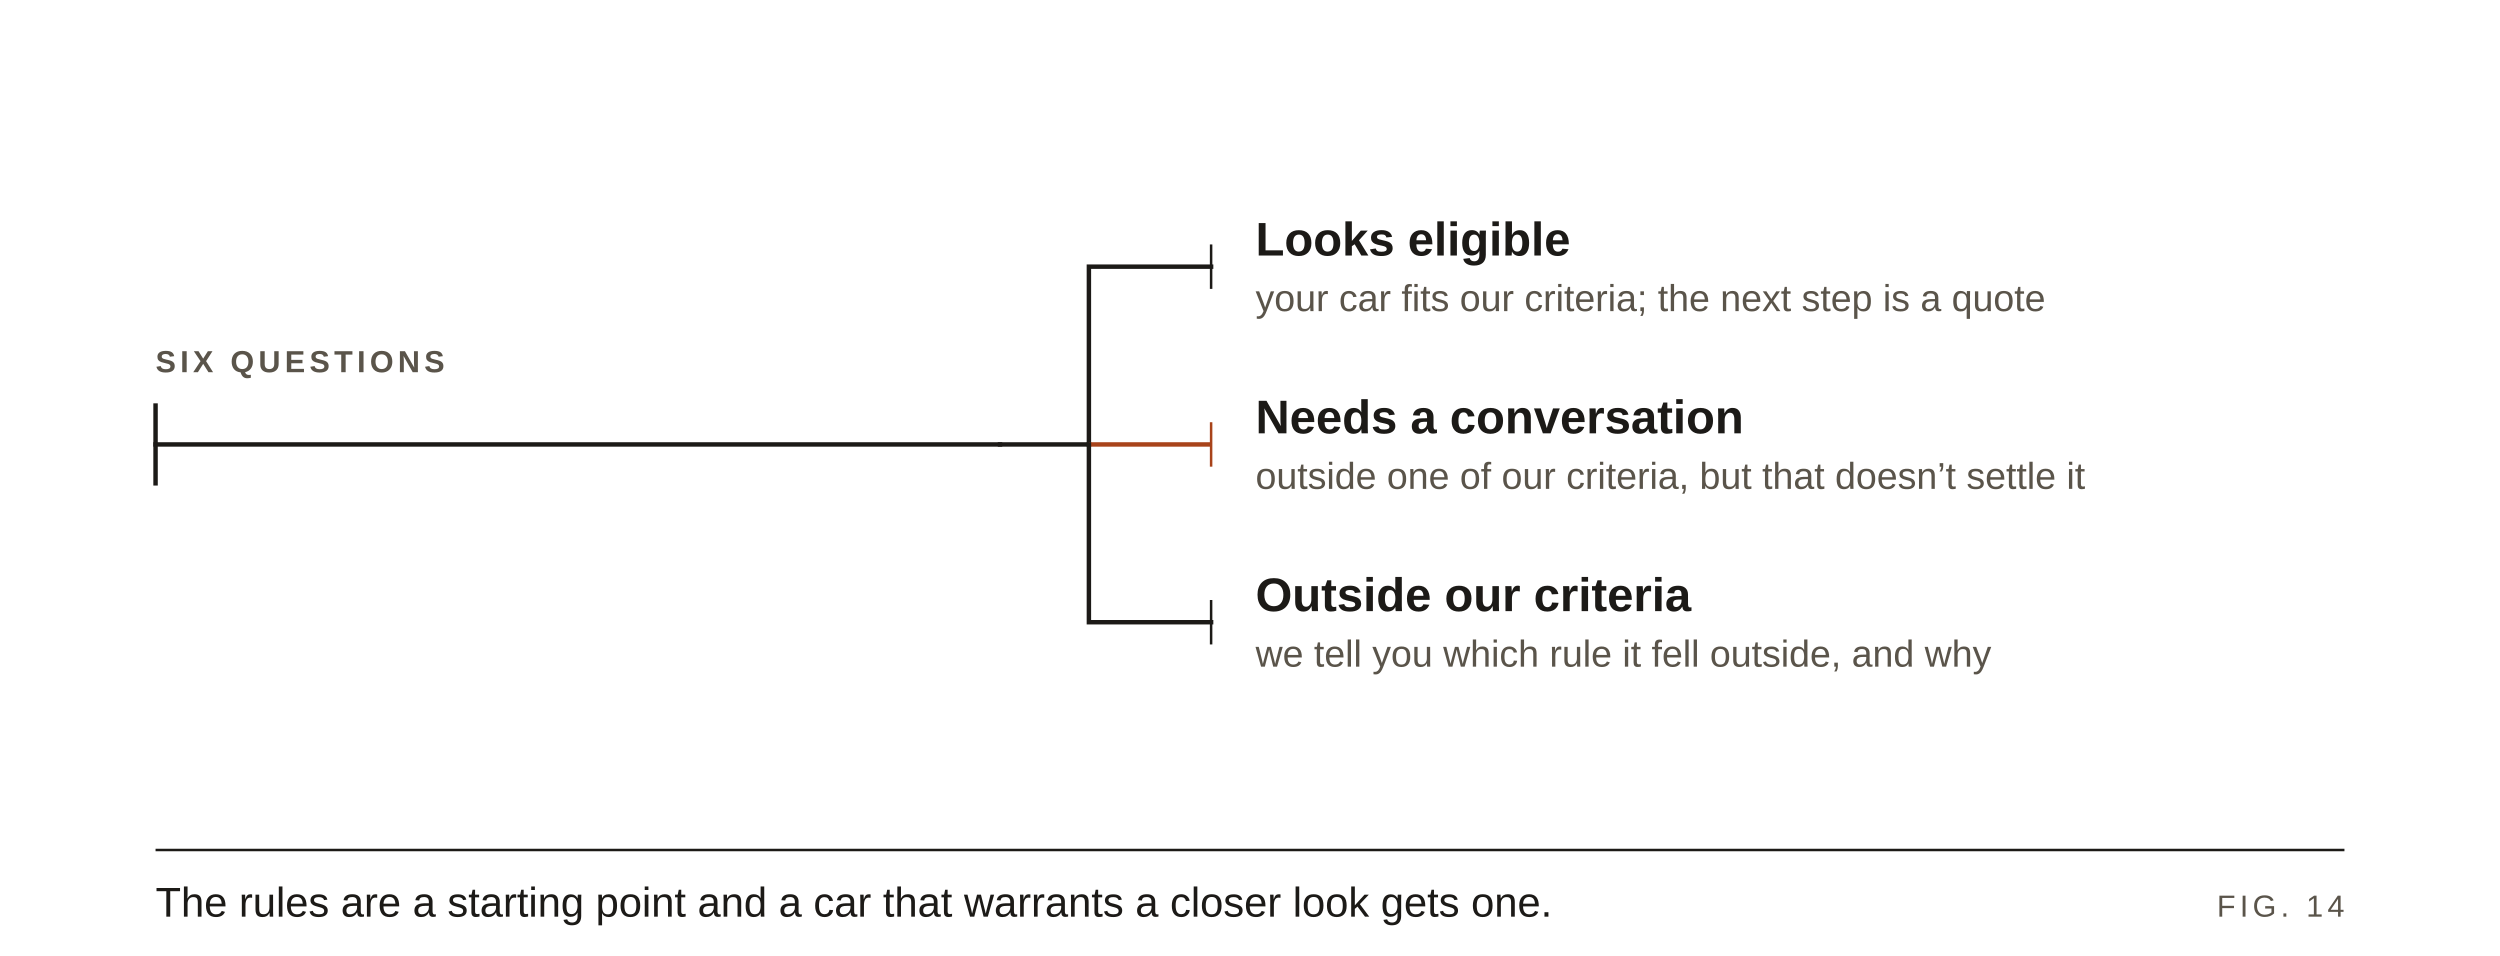
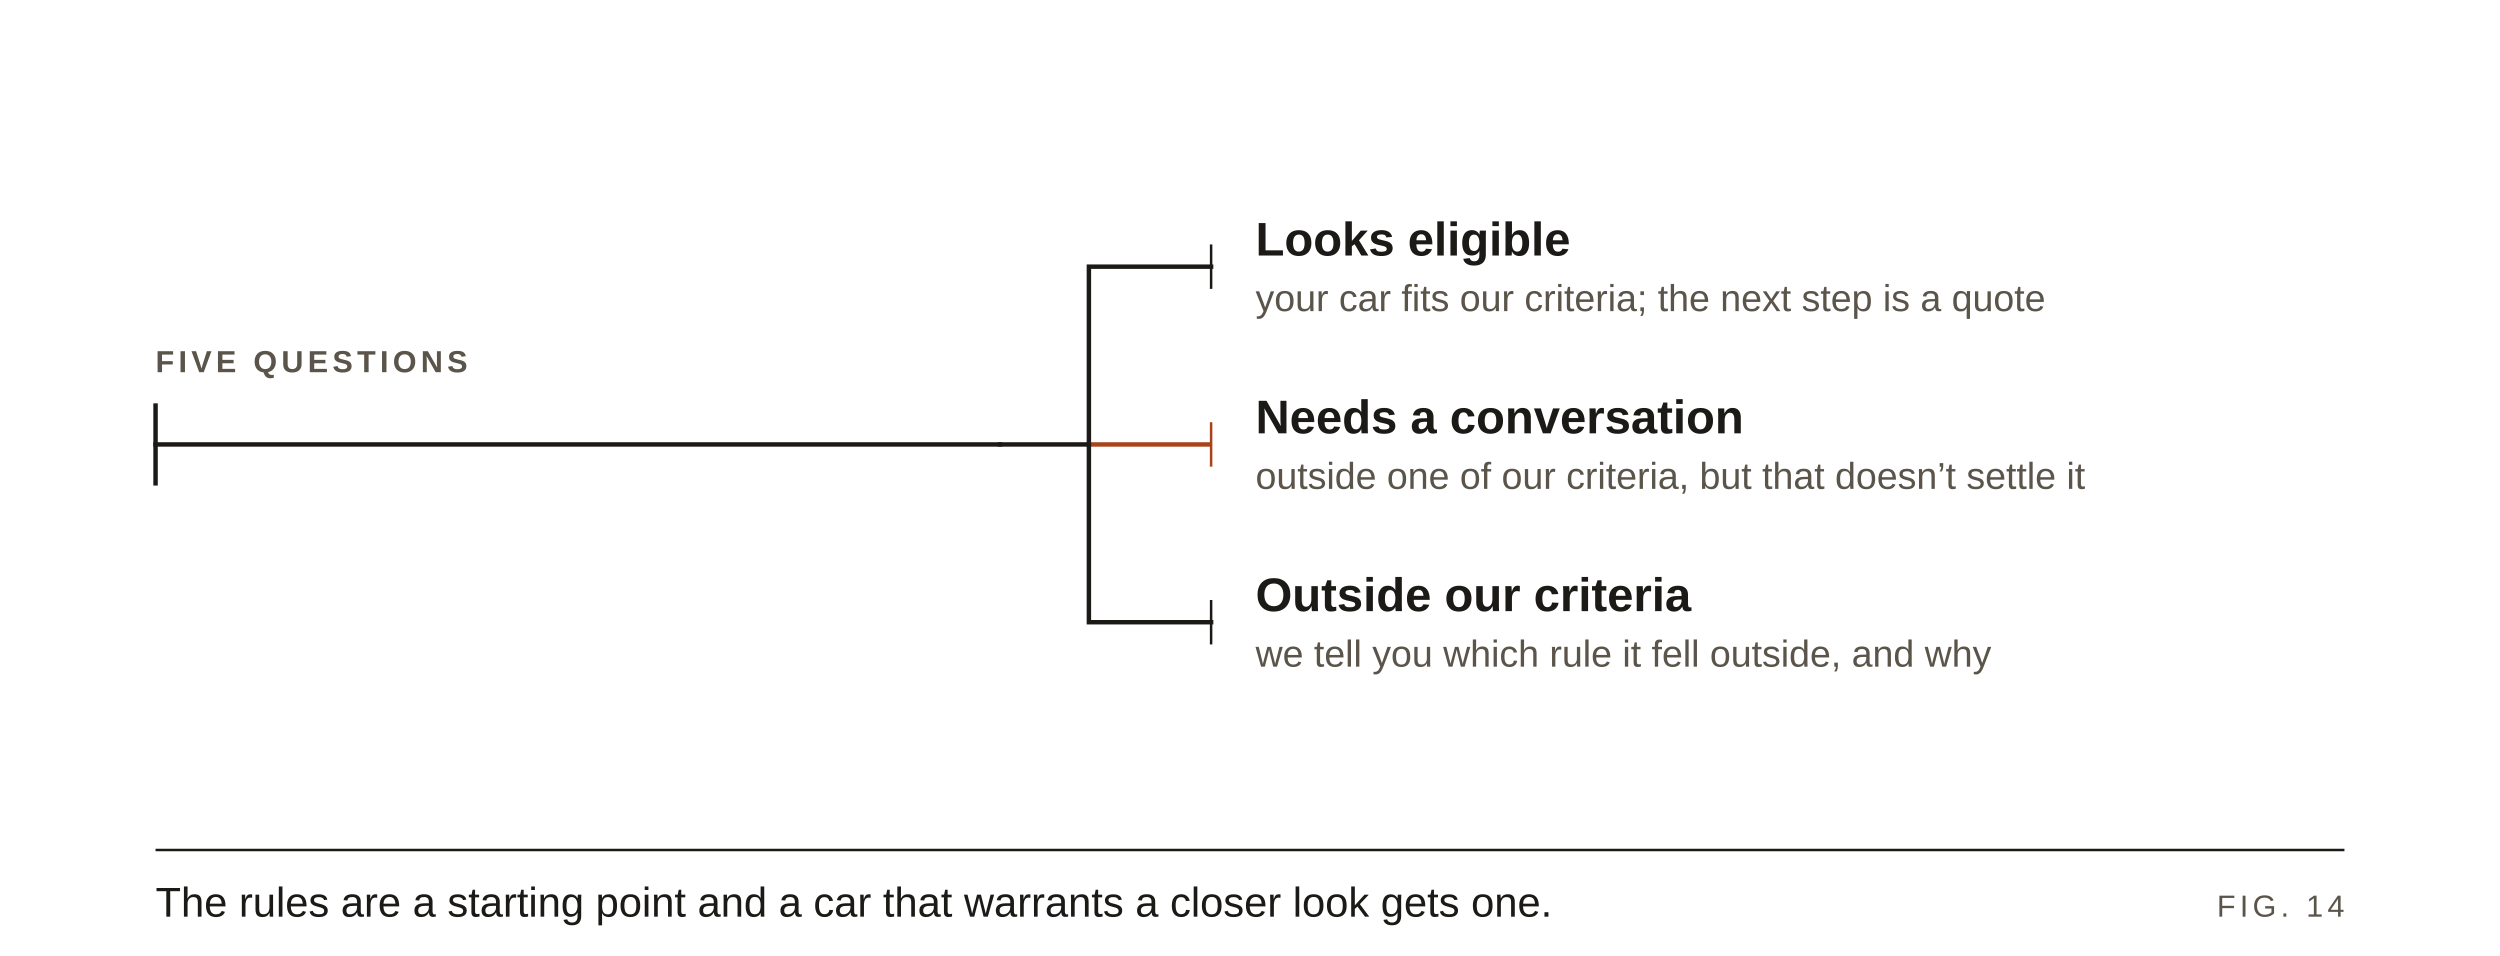
<svg xmlns="http://www.w3.org/2000/svg" class="clf clf-wide" viewBox="0 0 900 344" width="900" height="344" role="img" aria-labelledby="clf14wt clf14wd">
  <style>
  .clf-wide .clf-s{stroke:var(--cl-ink,#1C1A17);fill:none;stroke-width:1.6;stroke-linecap:square}
  .clf-wide .clf-h{stroke:var(--cl-ink,#1C1A17);fill:none;stroke-width:0.9}
  .clf-wide .clf-r{stroke:var(--cl-rule,#D6D0C4);fill:none;stroke-width:0.9}
  .clf-wide .clf-ox{fill:var(--cl-oxide,#A8431A)}
  .clf-wide .clf-oxs{stroke:var(--cl-oxide,#A8431A);fill:none;stroke-width:1.6}
  .clf-wide .clf-oxh{stroke:var(--cl-oxide,#A8431A);fill:none;stroke-width:0.9}
  .clf-wide .clf-oxf{fill:var(--cl-oxide,#A8431A);stroke:var(--cl-oxide,#A8431A);stroke-width:1.6}
  .clf-wide text{font-family:Arial,Helvetica,'Liberation Sans',sans-serif;fill:var(--cl-ink,#1C1A17);font-variant-numeric:tabular-nums}
  .clf-wide .clf-eb{font-size:11px;font-weight:700;letter-spacing:0.14em;fill:var(--cl-muted,#5A544A)}
  .clf-wide .clf-ebo{font-size:11px;font-weight:700;letter-spacing:0.14em;fill:var(--cl-oxide,#A8431A)}
  .clf-wide .clf-lb{font-size:17px;font-weight:700}
  .clf-wide .clf-md{font-size:15px}
  .clf-wide .clf-sb{font-size:13.5px;fill:var(--cl-muted,#5A544A)}
  .clf-wide .clf-nt{font-size:15px}
  .clf-wide .clf-cp{font-size:11px;letter-spacing:0.14em;fill:var(--cl-muted,#5A544A)}
</style>
  <path class="clf-s" d="M56 160 H360" />
  <path class="clf-s" d="M56 146 V174" />
-   <text class="clf-eb" x="56" y="134">SIX QUESTIONS</text>
+   <text class="clf-eb" x="56" y="134">FIVE QUESTIONS</text>
  <path class="clf-s" d="M360 160 H392" />
  <path class="clf-s" d="M392 160 V96 H436" />
  <path class="clf-oxs" d="M392 160 H436" />
  <path class="clf-s" d="M392 160 V224 H436" />
  <path class="clf-h" d="M436 88 V104 M436 216 V232" />
  <path class="clf-oxh" d="M436 152 V168" />
  <text class="clf-lb" x="452" y="92">Looks eligible</text>
  <text class="clf-sb" x="452" y="112">your car fits our criteria; the next step is a quote</text>
  <text class="clf-lb" x="452" y="156">Needs a conversation</text>
  <text class="clf-sb" x="452" y="176">outside one of our criteria, but that doesn’t settle it</text>
  <text class="clf-lb" x="452" y="220">Outside our criteria</text>
  <text class="clf-sb" x="452" y="240">we tell you which rule it fell outside, and why</text>
  <path class="clf-h" d="M56 306 H844" />
  <text class="clf-nt" x="56" y="330">The rules are a starting point and a car that warrants a closer look gets one.</text>
  <text class="clf-cp" x="844" y="330" text-anchor="end">FIG. 14</text>
</svg>
